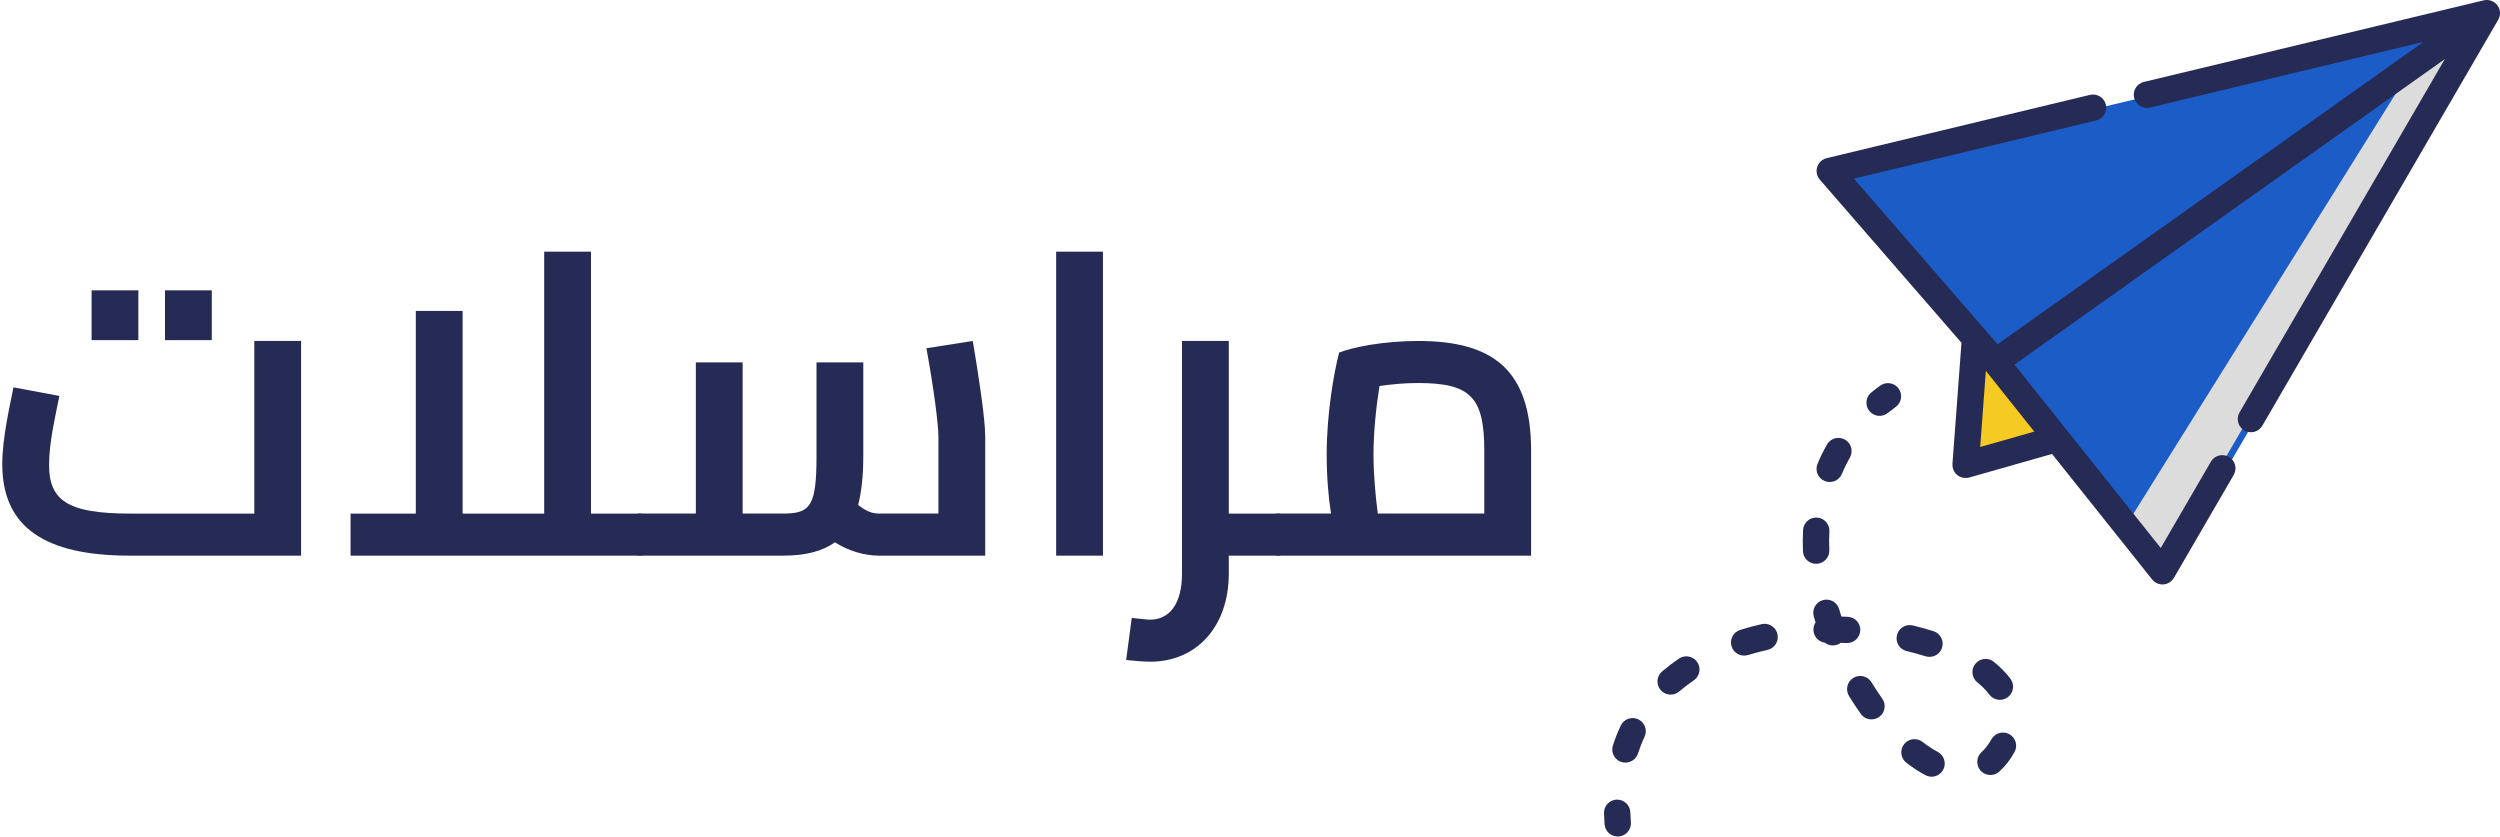
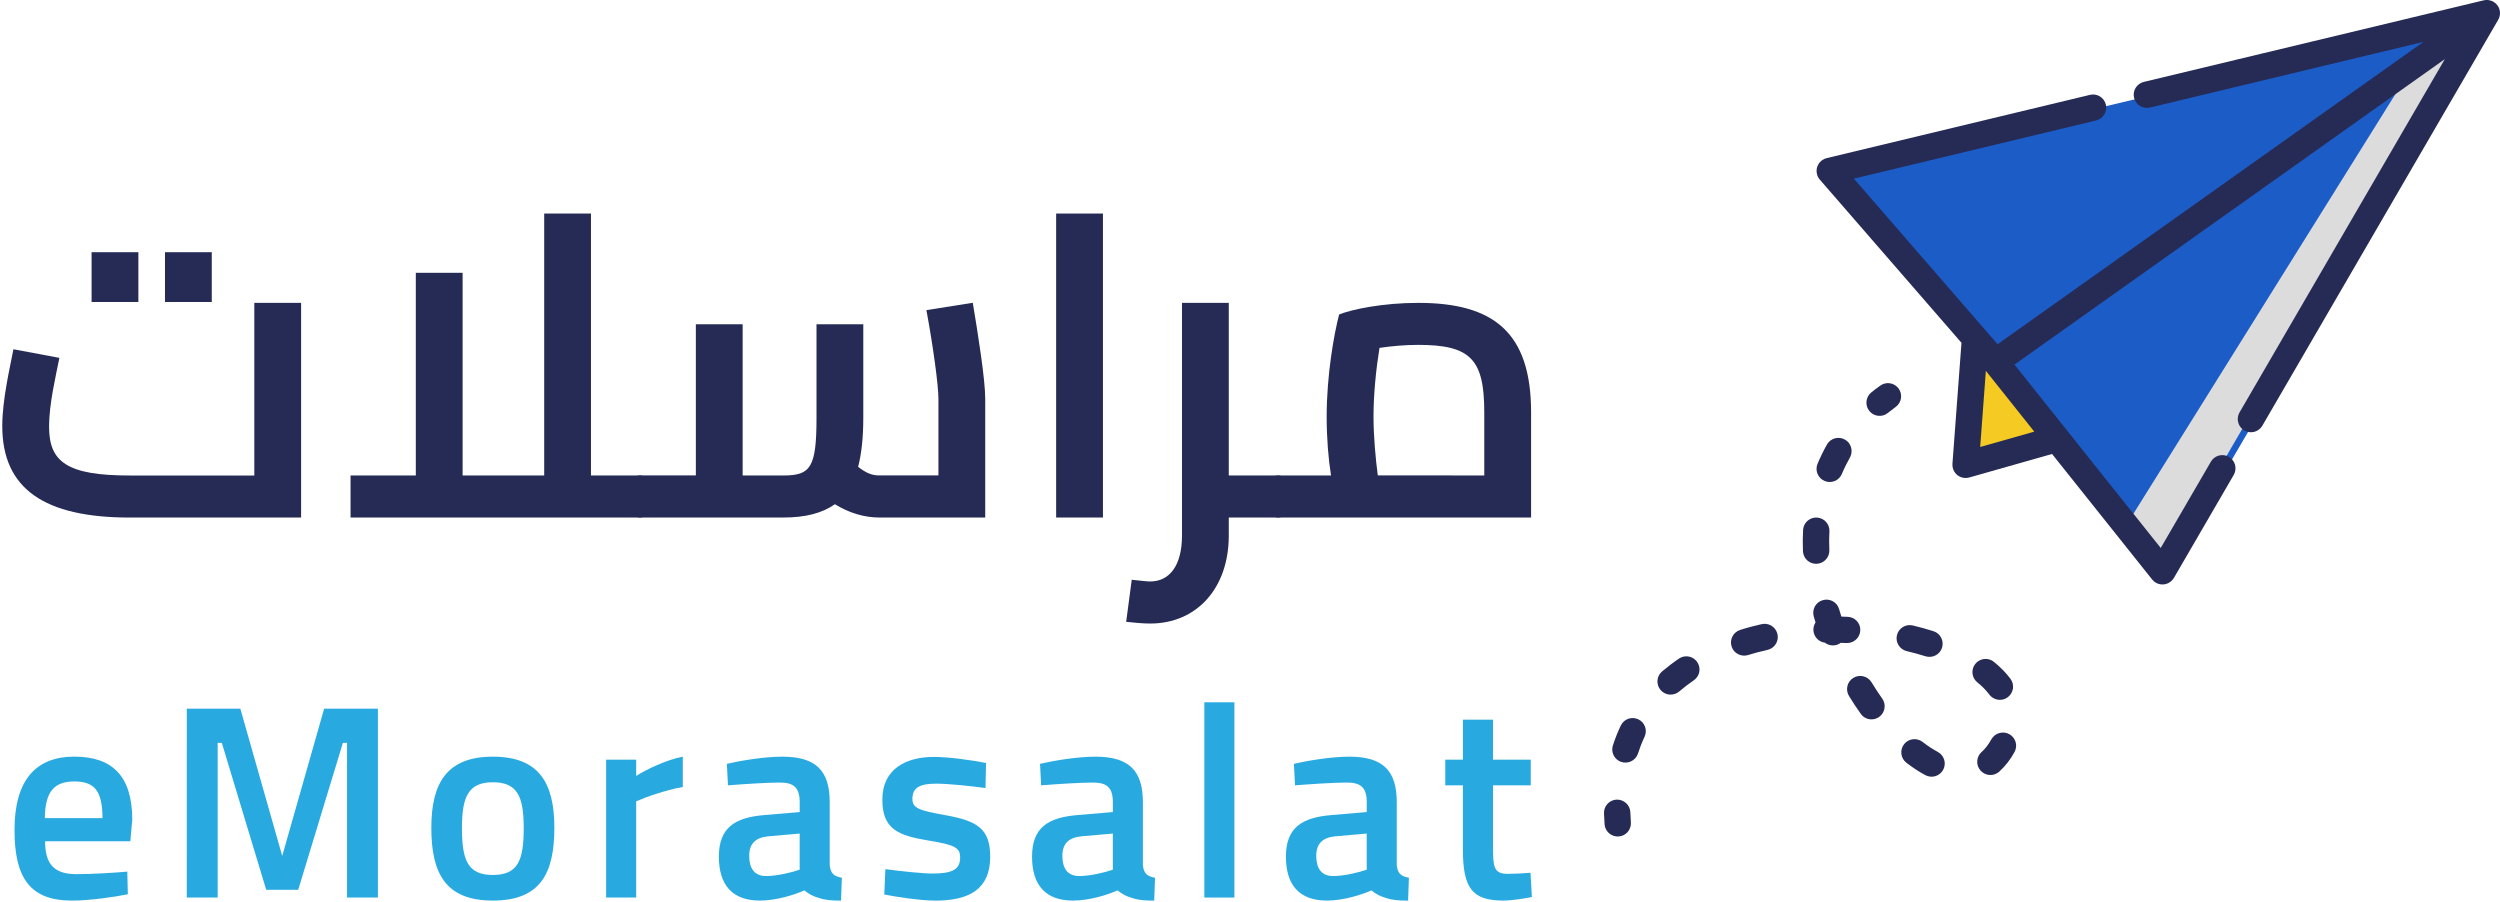
- <svg xmlns="http://www.w3.org/2000/svg" version="1.1" id="Layer_1" x="0px" y="0px" width="131.135px" height="43.879px" viewBox="0 0 131.135 43.879" enable-background="new 0 0 131.135 43.879" xml:space="preserve">
+ <svg xmlns="http://www.w3.org/2000/svg" version="1.1" id="Layer_1" x="0px" y="0px" width="131.135px" height="47.279px" viewBox="0 0 131.135 47.279" enable-background="new 0 0 131.135 47.279" xml:space="preserve">
  <g>
-     <path fill="#F5CA23" d="M103.89,18.008l-0.484,6.485l4.701-1.33" />
-     <path fill="#1C5CC7" d="M104.815,19.105l8.783,10.944L130.664,0.87L104.815,19.105z" />
-     <path fill="#DCDCDC" d="M126.592,3.426l-15.196,24.337l1.826,2.286L130.196,0.87L126.592,3.426z" />
-     <path fill="#1C5CC7" d="M104.542,18.936l-8.657-9.892l34.312-8.172L104.542,18.936z" />
-     <path fill="#262B56" d="M131.093,0.926c0.014-0.035,0.022-0.071,0.03-0.108V0.813c0.007-0.037,0.011-0.073,0.012-0.11V0.697   c0-0.037-0.002-0.074-0.008-0.11V0.583c-0.006-0.035-0.015-0.069-0.024-0.103l-0.004-0.011c-0.008-0.021-0.017-0.044-0.025-0.066   l-0.014-0.028l-0.009-0.015c-0.016-0.03-0.034-0.059-0.056-0.086l-0.01-0.011c-0.021-0.028-0.045-0.055-0.071-0.079l-0.005-0.005   l-0.006-0.003c-0.024-0.024-0.055-0.045-0.084-0.065l-0.01-0.007c-0.029-0.019-0.062-0.035-0.094-0.048l-0.012-0.006   c-0.033-0.013-0.066-0.023-0.1-0.031l-0.01-0.003c-0.035-0.007-0.07-0.013-0.104-0.015h-0.011   c-0.066-0.004-0.135,0.001-0.199,0.017l-17.825,4.28c-0.371,0.089-0.601,0.463-0.511,0.834s0.463,0.6,0.834,0.51l0,0l14.348-3.447   l-0.88,0.624l-21.462,15.236l-7.539-8.684l12.706-3.051c0.37-0.089,0.6-0.462,0.511-0.833c-0.09-0.371-0.463-0.6-0.834-0.51   L95.817,8.295c-0.371,0.089-0.601,0.462-0.512,0.833c0.026,0.107,0.077,0.207,0.149,0.291l7.433,8.562l-0.473,6.35   c-0.027,0.381,0.256,0.713,0.636,0.74c0.082,0.008,0.164-0.003,0.243-0.023l4.346-1.236l5.25,6.585   c0.238,0.299,0.674,0.349,0.973,0.11c0.068-0.055,0.125-0.121,0.168-0.194l3.15-5.423c0.18-0.338,0.051-0.756-0.285-0.936   c-0.32-0.17-0.72-0.064-0.912,0.242l-2.643,4.547l-7.671-9.619l22.573-16.026L117.46,21.655c-0.18,0.337-0.052,0.756,0.285,0.937   c0.32,0.17,0.719,0.064,0.912-0.244l12.384-21.31V1.035c0.021-0.033,0.036-0.068,0.05-0.104L131.093,0.926z M103.869,23.446   l0.297-3.993l2.54,3.186L103.869,23.446L103.869,23.446z" />
-     <path fill="#262B56" d="M99.589,20.379c0.225,0.308,0.158,0.739-0.15,0.964l0,0c-0.141,0.102-0.276,0.208-0.41,0.315   c-0.293,0.242-0.729,0.199-0.971-0.096c0,0,0-0.001-0.002-0.002c-0.24-0.295-0.197-0.73,0.098-0.971l0,0   c0.152-0.124,0.31-0.245,0.47-0.36C98.931,20.004,99.362,20.071,99.589,20.379L99.589,20.379z M95.291,29.573l-0.028,0.002   c-0.371,0-0.676-0.293-0.691-0.662c-0.014-0.379-0.014-0.759,0.007-1.138c0.034-0.381,0.373-0.659,0.753-0.625   c0.357,0.033,0.632,0.336,0.628,0.694c-0.019,0.338-0.019,0.675-0.004,1.012C95.97,29.237,95.672,29.559,95.291,29.573z    M92.372,32.747c0.367-0.104,0.75,0.11,0.854,0.479c0.104,0.367-0.108,0.751-0.478,0.854c-0.022,0.008-0.047,0.014-0.071,0.018   c-0.337,0.076-0.67,0.164-0.988,0.262c-0.364,0.111-0.752-0.093-0.863-0.457c-0.112-0.363,0.092-0.75,0.455-0.861   c0-0.002,0.002-0.002,0.002-0.002C91.634,32.928,92.002,32.831,92.372,32.747z M88.104,34.522c0.328-0.193,0.752-0.085,0.946,0.243   c0.179,0.302,0.104,0.688-0.175,0.901c-0.277,0.188-0.544,0.39-0.789,0.601c-0.288,0.25-0.725,0.219-0.975-0.067   c0,0,0-0.002-0.002-0.002c-0.248-0.289-0.219-0.725,0.07-0.974c0-0.001,0.002-0.002,0.002-0.002   C87.472,34.976,87.78,34.741,88.104,34.522z M104.351,36.435c-0.186-0.24-0.397-0.457-0.636-0.646   c-0.296-0.242-0.339-0.678-0.098-0.973s0.677-0.34,0.972-0.098c0.34,0.275,0.633,0.574,0.866,0.884   c0.229,0.304,0.169,0.735-0.136,0.966c-0.119,0.092-0.266,0.141-0.416,0.141C104.687,36.709,104.481,36.607,104.351,36.435z    M85.933,37.73c0.346,0.162,0.493,0.573,0.33,0.918c0,0,0,0,0,0.001c-0.139,0.296-0.258,0.602-0.357,0.912   c-0.137,0.355-0.538,0.531-0.895,0.395c-0.324-0.125-0.505-0.474-0.422-0.811c0.118-0.372,0.26-0.736,0.426-1.084   c0.162-0.346,0.574-0.493,0.92-0.33L85.933,37.73z M95.711,25.23c-0.353-0.146-0.521-0.549-0.374-0.901c0,0,0.001,0,0.001-0.002   c0.149-0.355,0.319-0.703,0.511-1.041c0.207-0.32,0.635-0.414,0.957-0.209c0.299,0.19,0.403,0.577,0.244,0.895   c-0.162,0.285-0.309,0.582-0.436,0.887C96.468,25.209,96.063,25.377,95.711,25.23z M100.999,34.424   c-0.325-0.104-0.654-0.194-0.986-0.272c-0.371-0.089-0.6-0.461-0.512-0.832c0.088-0.37,0.461-0.601,0.832-0.513   c0.372,0.089,0.738,0.189,1.086,0.301c0.363,0.115,0.564,0.504,0.448,0.868C101.751,34.338,101.362,34.54,100.999,34.424z    M101.646,39.442c0.336,0.182,0.463,0.6,0.281,0.936c-0.18,0.336-0.599,0.463-0.935,0.281l0,0c-0.349-0.188-0.681-0.406-0.994-0.65   c-0.302-0.232-0.356-0.668-0.124-0.969c0.234-0.304,0.668-0.357,0.971-0.125l0,0C101.114,39.125,101.385,39.303,101.646,39.442z    M105.397,38.51c0.334,0.184,0.457,0.604,0.272,0.938c0,0,0,0-0.001,0.002c-0.206,0.385-0.479,0.732-0.8,1.027   c-0.283,0.254-0.722,0.23-0.976-0.053c0-0.002,0-0.002-0.002-0.002c-0.254-0.285-0.229-0.721,0.055-0.975c0,0,0-0.002,0.002-0.002   c0.186-0.166,0.357-0.39,0.509-0.664C104.644,38.448,105.063,38.327,105.397,38.51L105.397,38.51z M97.58,33.066   c-0.017,0.382-0.337,0.677-0.718,0.664c-0.104-0.004-0.207-0.008-0.309-0.01c-0.248,0.182-0.586,0.18-0.83-0.007   c-0.379-0.049-0.646-0.396-0.597-0.772c0.015-0.104,0.052-0.206,0.108-0.294l-0.094-0.313c-0.104-0.367,0.106-0.75,0.476-0.855   c0.366-0.105,0.75,0.105,0.854,0.473l0,0c0.037,0.131,0.076,0.26,0.117,0.389c0.109,0.002,0.217,0.007,0.325,0.012   C97.298,32.364,97.597,32.686,97.58,33.066z M98.167,35.786c0.18,0.297,0.37,0.584,0.564,0.858   c0.222,0.312,0.147,0.741-0.162,0.962c-0.117,0.083-0.258,0.128-0.4,0.128c-0.225,0-0.436-0.106-0.564-0.29   c-0.213-0.3-0.422-0.615-0.619-0.938c-0.197-0.325-0.096-0.752,0.23-0.95S97.968,35.461,98.167,35.786L98.167,35.786L98.167,35.786   z M85.519,42.614c0.004,0.172,0.016,0.348,0.027,0.521c0.028,0.382-0.258,0.714-0.639,0.742c-0.381,0.027-0.713-0.258-0.741-0.64   c-0.015-0.194-0.024-0.39-0.03-0.581c-0.012-0.383,0.288-0.701,0.67-0.713C85.187,41.934,85.507,42.232,85.519,42.614z" />
+     <path fill="#F5CA23" d="M103.89,18.008l-0.484,6.484l4.701-1.33" />
+     <path fill="#1C5CC7" d="M104.815,19.105l8.783,10.943l17.064-29.18L104.815,19.105z" />
+     <path fill="#DCDCDC" d="M126.592,3.426l-15.196,24.339l1.826,2.285l16.975-29.18L126.592,3.426z" />
+     <path fill="#1C5CC7" d="M104.542,18.936l-8.657-9.894l34.312-8.172L104.542,18.936z" />
+     <path fill="#262B56" d="M131.093,0.926c0.014-0.033,0.022-0.069,0.03-0.106V0.813c0.007-0.037,0.011-0.073,0.012-0.11V0.697   c0-0.037-0.002-0.074-0.008-0.11V0.583c-0.006-0.035-0.015-0.067-0.024-0.103l-0.004-0.013c-0.008-0.021-0.017-0.044-0.024-0.064   l-0.015-0.028l-0.009-0.015c-0.016-0.03-0.034-0.061-0.056-0.086l-0.01-0.011c-0.021-0.028-0.045-0.057-0.071-0.079l-0.005-0.005   l-0.006-0.005c-0.024-0.022-0.055-0.045-0.084-0.063l-0.01-0.007c-0.029-0.021-0.063-0.035-0.095-0.048l-0.012-0.008   c-0.033-0.013-0.065-0.021-0.101-0.029l-0.01-0.003c-0.035-0.009-0.07-0.015-0.104-0.017h-0.012   c-0.065-0.004-0.135,0.001-0.199,0.019l-17.824,4.278c-0.371,0.091-0.602,0.463-0.512,0.834c0.091,0.371,0.463,0.602,0.834,0.512   l0,0l14.349-3.447l-0.88,0.624l-21.462,15.236L97.244,9.37l12.706-3.051c0.369-0.089,0.6-0.462,0.511-0.833   c-0.09-0.371-0.463-0.601-0.834-0.51l-13.81,3.318c-0.371,0.089-0.602,0.462-0.512,0.833c0.025,0.107,0.076,0.207,0.148,0.291   l7.434,8.563l-0.474,6.35c-0.026,0.38,0.256,0.712,0.636,0.74c0.082,0.007,0.164-0.003,0.243-0.024l4.347-1.234l5.25,6.585   c0.237,0.299,0.674,0.349,0.973,0.108c0.068-0.055,0.125-0.119,0.168-0.192l3.15-5.423c0.18-0.339,0.051-0.758-0.285-0.938   c-0.32-0.17-0.721-0.063-0.912,0.243l-2.644,4.547l-7.671-9.619L128.242,3.1L117.46,21.655c-0.18,0.337-0.052,0.756,0.285,0.937   c0.32,0.172,0.719,0.064,0.912-0.242l12.384-21.312V1.035c0.021-0.033,0.036-0.068,0.05-0.104L131.093,0.926z M103.869,23.446   l0.297-3.993l2.54,3.188L103.869,23.446L103.869,23.446z" />
+     <path fill="#262B56" d="M99.589,20.379c0.225,0.31,0.158,0.739-0.15,0.964l0,0c-0.141,0.104-0.275,0.208-0.41,0.315   c-0.293,0.242-0.729,0.199-0.971-0.096c0,0,0-0.001-0.002-0.002c-0.24-0.295-0.197-0.73,0.098-0.973l0,0   c0.152-0.124,0.311-0.245,0.471-0.358C98.931,20.004,99.362,20.071,99.589,20.379L99.589,20.379z M95.291,29.573l-0.028,0.001   c-0.371,0-0.676-0.292-0.691-0.662c-0.014-0.379-0.014-0.758,0.008-1.137c0.033-0.381,0.373-0.66,0.753-0.625   c0.356,0.033,0.632,0.336,0.628,0.693c-0.02,0.339-0.02,0.676-0.004,1.013C95.97,29.237,95.672,29.559,95.291,29.573z    M92.372,32.747c0.367-0.104,0.75,0.11,0.854,0.479c0.104,0.366-0.107,0.751-0.478,0.854c-0.022,0.007-0.047,0.013-0.071,0.019   c-0.337,0.074-0.67,0.162-0.988,0.262c-0.363,0.11-0.752-0.093-0.862-0.457c-0.112-0.364,0.092-0.75,0.454-0.862   c0-0.001,0.003-0.001,0.003-0.001C91.634,32.927,92.002,32.831,92.372,32.747z M88.104,34.522c0.328-0.194,0.752-0.085,0.945,0.243   c0.18,0.302,0.104,0.688-0.175,0.9c-0.276,0.188-0.544,0.391-0.789,0.602c-0.288,0.25-0.726,0.219-0.976-0.068   c0,0,0-0.002-0.002-0.002c-0.248-0.288-0.219-0.724,0.07-0.973c0-0.001,0.002-0.002,0.002-0.002   C87.472,34.976,87.78,34.74,88.104,34.522z M104.351,36.435c-0.186-0.24-0.396-0.457-0.636-0.646   c-0.296-0.241-0.339-0.677-0.098-0.972s0.677-0.34,0.972-0.1c0.34,0.276,0.633,0.574,0.866,0.886   c0.229,0.304,0.169,0.734-0.136,0.966c-0.119,0.092-0.266,0.141-0.416,0.141C104.687,36.709,104.481,36.607,104.351,36.435z    M85.933,37.73c0.346,0.162,0.493,0.571,0.33,0.918c0,0,0,0,0,0.001c-0.139,0.296-0.258,0.601-0.357,0.912   c-0.137,0.354-0.537,0.53-0.895,0.395c-0.324-0.126-0.505-0.474-0.422-0.811c0.118-0.372,0.26-0.737,0.426-1.084   c0.162-0.347,0.574-0.493,0.92-0.33L85.933,37.73z M95.711,25.23c-0.353-0.146-0.521-0.549-0.374-0.901   c0-0.001,0.001-0.001,0.001-0.002c0.149-0.354,0.319-0.704,0.511-1.041c0.207-0.321,0.635-0.415,0.957-0.209   c0.299,0.19,0.403,0.577,0.244,0.896c-0.162,0.284-0.309,0.58-0.436,0.887C96.468,25.21,96.063,25.377,95.711,25.23z    M100.999,34.424c-0.325-0.104-0.654-0.192-0.986-0.271c-0.371-0.089-0.6-0.461-0.512-0.832s0.461-0.603,0.832-0.513   c0.372,0.089,0.738,0.188,1.086,0.301c0.363,0.115,0.564,0.504,0.448,0.868C101.751,34.339,101.362,34.539,100.999,34.424z    M101.646,39.442c0.336,0.181,0.463,0.6,0.281,0.936c-0.18,0.336-0.599,0.462-0.935,0.281l0,0   c-0.349-0.188-0.681-0.407-0.994-0.651c-0.302-0.23-0.356-0.667-0.124-0.969c0.234-0.303,0.668-0.355,0.971-0.124l0,0   C101.114,39.125,101.385,39.302,101.646,39.442z M105.397,38.51c0.334,0.186,0.457,0.604,0.271,0.938c0,0,0,0-0.001,0.001   c-0.206,0.386-0.479,0.733-0.8,1.028c-0.283,0.254-0.723,0.229-0.977-0.055c0-0.002,0-0.002-0.002-0.002   c-0.254-0.283-0.229-0.721,0.055-0.975c0,0,0-0.001,0.002-0.001c0.187-0.166,0.357-0.39,0.51-0.664   C104.644,38.447,105.063,38.326,105.397,38.51L105.397,38.51z M97.58,33.066c-0.017,0.381-0.337,0.677-0.718,0.664   c-0.104-0.004-0.207-0.008-0.309-0.01c-0.248,0.182-0.587,0.18-0.83-0.008c-0.379-0.049-0.646-0.396-0.598-0.771   c0.016-0.105,0.053-0.206,0.107-0.294l-0.094-0.313c-0.104-0.367,0.106-0.75,0.477-0.854c0.365-0.106,0.75,0.104,0.854,0.473l0,0   c0.037,0.13,0.076,0.26,0.117,0.389c0.109,0.002,0.217,0.008,0.325,0.013C97.298,32.364,97.597,32.686,97.58,33.066z    M98.167,35.786c0.18,0.296,0.37,0.584,0.564,0.858c0.222,0.311,0.146,0.739-0.162,0.962c-0.117,0.083-0.258,0.128-0.4,0.128   c-0.225,0-0.436-0.107-0.564-0.29c-0.213-0.3-0.422-0.615-0.619-0.938c-0.196-0.324-0.096-0.752,0.23-0.949   C97.542,35.358,97.968,35.461,98.167,35.786L98.167,35.786L98.167,35.786z M85.519,42.614c0.004,0.172,0.017,0.347,0.027,0.521   c0.028,0.383-0.258,0.715-0.639,0.741c-0.381,0.028-0.713-0.258-0.741-0.639c-0.015-0.194-0.024-0.39-0.03-0.582   c-0.012-0.382,0.288-0.7,0.67-0.712C85.187,41.934,85.507,42.232,85.519,42.614z" />
  </g>
  <g>
-     <path fill="#262B56" d="M15.794,17.885v11.261H6.808c-4.481,0-6.689-1.509-6.689-4.797c0-1.396,0.406-3.085,0.586-4.031l2.41,0.451   c-0.181,0.923-0.541,2.41-0.541,3.604c0,1.846,0.924,2.566,4.234,2.566h6.531v-9.054L15.794,17.885L15.794,17.885z M7.258,17.84   H4.804v-2.612h2.454V17.84z M11.109,17.84H8.654v-2.612h2.455V17.84z" />
-     <path fill="#262B56" d="M34.018,28.042c0,0.676-0.09,1.104-0.45,1.104h-15.18v-2.207h3.423v-10.63h2.455v10.63h4.279V13.201h2.454   v13.738h2.568C33.928,26.939,34.018,27.368,34.018,28.042z" />
-     <path fill="#262B56" d="M51.679,22.907v6.239h-5.563c-0.788,0-1.6-0.248-2.32-0.698c-0.676,0.473-1.554,0.698-2.702,0.698h-7.522   c-0.383,0-0.45-0.429-0.45-1.104s0.067-1.104,0.45-1.104H36.5V19.01h2.455v7.928h2.14c1.419,0,1.734-0.404,1.734-3.018V19.01h2.454   v4.911c0,1.014-0.09,1.869-0.27,2.566c0.428,0.338,0.743,0.451,1.104,0.451h3.107v-4.031c0-0.676-0.27-2.704-0.63-4.64l2.432-0.383   C51.296,19.484,51.679,21.917,51.679,22.907z" />
-     <path fill="#262B56" d="M55.399,13.201h2.455v15.945h-2.455V13.201z" />
-     <path fill="#262B56" d="M67.495,28.042c0,0.676-0.09,1.104-0.45,1.104h-2.59v0.946c0,2.771-1.689,4.617-4.122,4.617   c-0.383,0-0.855-0.045-1.261-0.09l0.292-2.207c0.451,0.045,0.767,0.09,0.969,0.09c1.014,0,1.667-0.834,1.667-2.41V17.885h2.455   v9.054h2.59C67.405,26.939,67.495,27.368,67.495,28.042z" />
-     <path fill="#262B56" d="M80.312,23.627v5.519H67.046c-0.383,0-0.449-0.429-0.449-1.104s0.066-1.104,0.449-1.104h2.771   c-0.137-0.855-0.227-1.938-0.227-3.085c0-2.185,0.383-4.324,0.653-5.36c0.676-0.271,2.297-0.608,4.144-0.608   C78.329,17.885,80.312,19.417,80.312,23.627z M77.856,26.939v-3.312c0-2.792-0.722-3.536-3.469-3.536   c-0.699,0-1.42,0.067-2.027,0.158c-0.18,1.104-0.314,2.432-0.314,3.604c0,1.059,0.112,2.229,0.225,3.085H77.856z" />
+     <path fill="#262B56" d="M15.794,15.885v11.263H6.808c-4.481,0-6.689-1.509-6.689-4.797c0-1.396,0.406-3.085,0.586-4.031l2.41,0.451   c-0.181,0.923-0.541,2.41-0.541,3.604c0,1.848,0.924,2.567,4.234,2.567h6.531v-9.056L15.794,15.885L15.794,15.885z M7.258,15.84   H4.804v-2.61h2.454V15.84z M11.109,15.84H8.654v-2.61h2.455V15.84z" />
+     <path fill="#262B56" d="M34.018,26.042c0,0.676-0.09,1.104-0.45,1.104h-15.18v-2.207h3.423v-10.63h2.455v10.63h4.279V11.201h2.454   v13.738h2.568C33.928,24.939,34.018,25.367,34.018,26.042z" />
+     <path fill="#262B56" d="M51.679,20.907v6.239h-5.563c-0.788,0-1.6-0.248-2.32-0.698c-0.676,0.473-1.554,0.698-2.702,0.698h-7.522   c-0.383,0-0.45-0.43-0.45-1.104s0.067-1.104,0.45-1.104H36.5V17.01h2.455v7.93h2.14c1.419,0,1.734-0.405,1.734-3.02v-4.91h2.454   v4.91c0,1.016-0.09,1.869-0.27,2.567c0.428,0.338,0.743,0.451,1.104,0.451h3.107v-4.032c0-0.675-0.27-2.703-0.63-4.639l2.432-0.385   C51.296,17.484,51.679,19.917,51.679,20.907z" />
+     <path fill="#262B56" d="M55.399,11.201h2.455v15.945h-2.455V11.201z" />
+     <path fill="#262B56" d="M67.495,26.042c0,0.676-0.09,1.104-0.45,1.104h-2.59v0.944c0,2.771-1.689,4.617-4.122,4.617   c-0.383,0-0.855-0.045-1.261-0.09l0.292-2.207c0.451,0.045,0.767,0.09,0.969,0.09c1.014,0,1.667-0.833,1.667-2.41V15.885h2.455   v9.056h2.59C67.405,24.939,67.495,25.367,67.495,26.042z" />
+     <path fill="#262B56" d="M80.312,21.628v5.52H67.046c-0.383,0-0.449-0.43-0.449-1.104s0.066-1.104,0.449-1.104h2.771   c-0.137-0.856-0.228-1.938-0.228-3.085c0-2.187,0.384-4.324,0.653-5.36c0.676-0.271,2.297-0.608,4.145-0.608   C78.329,15.885,80.312,17.417,80.312,21.628z M77.856,24.939v-3.313c0-2.792-0.723-3.536-3.469-3.536   c-0.699,0-1.421,0.067-2.027,0.158c-0.18,1.104-0.314,2.434-0.314,3.604c0,1.058,0.112,2.229,0.225,3.085L77.856,24.939   L77.856,24.939z" />
+   </g>
+   <g>
+     <path fill="#28AAE1" d="M0.761,43.536c0-2.646,1.143-3.848,3.139-3.848c2.025,0,3.038,1.056,3.038,3.313l-0.102,1.128h-4.47   c0,1.157,0.435,1.723,1.635,1.723c0.839,0,2.025-0.072,2.676-0.132l0.029,1.188C5.997,47.052,4.71,47.24,3.769,47.24   C1.6,47.239,0.761,46.082,0.761,43.536z M5.375,42.914c0-1.432-0.419-1.924-1.476-1.924c-1.07,0-1.533,0.55-1.547,1.924H5.375z" />
+     <path fill="#28AAE1" d="M9.799,37.171h2.807l2.198,7.727l2.199-7.727h2.82v9.909h-1.62v-8.115h-0.217l-2.344,7.71h-1.678   l-2.329-7.71h-0.217v8.115h-1.62L9.799,37.171L9.799,37.171z" />
+     <path fill="#28AAE1" d="M22.625,43.42c0-2.343,0.811-3.73,3.226-3.73c2.431,0,3.227,1.389,3.227,3.73   c0,2.401-0.738,3.819-3.227,3.819C23.377,47.239,22.625,45.822,22.625,43.42z M27.471,43.42c0-1.664-0.347-2.387-1.62-2.387   c-1.258,0-1.62,0.723-1.62,2.387c0,1.68,0.29,2.476,1.62,2.476C27.196,45.894,27.471,45.098,27.471,43.42z" />
+     <path fill="#28AAE1" d="M31.794,39.847h1.576v0.854c0.521-0.333,1.563-0.839,2.445-1.012v1.591   c-0.955,0.174-1.953,0.536-2.445,0.752v5.048h-1.576V39.847z" />
+     <path fill="#28AAE1" d="M37.708,44.939c0-1.533,0.839-2.056,2.387-2.186l1.852-0.157v-0.521c0-0.781-0.333-1.027-1.042-1.027   s-1.967,0.087-2.72,0.146l-0.058-1.128c0.68-0.159,1.938-0.376,2.907-0.376c1.766,0,2.488,0.736,2.488,2.387v3.298   c0.044,0.436,0.217,0.593,0.637,0.666l-0.043,1.201c-0.492,0-0.854-0.029-1.172-0.145c-0.275-0.073-0.521-0.203-0.752-0.393   c-0.507,0.231-1.476,0.535-2.329,0.535C38.431,47.239,37.708,46.444,37.708,44.939z M41.946,45.619v-1.895l-1.664,0.145   c-0.65,0.072-0.983,0.376-0.983,1.027c0,0.636,0.261,1.056,0.883,1.056C40.76,45.952,41.526,45.764,41.946,45.619z" />
+     <path fill="#28AAE1" d="M46.384,46.921l0.058-1.331c0.753,0.103,1.938,0.231,2.474,0.231c1.042,0,1.447-0.217,1.447-0.839   c0-0.506-0.246-0.665-1.679-0.896c-1.591-0.261-2.401-0.606-2.401-2.141c0-1.635,1.273-2.242,2.705-2.242   c0.781,0,2.011,0.174,2.734,0.318l-0.029,1.314c-0.737-0.102-1.952-0.229-2.589-0.229c-0.868,0-1.244,0.217-1.244,0.795   c0,0.478,0.304,0.606,1.707,0.854c1.735,0.306,2.372,0.738,2.372,2.186c0,1.691-1.085,2.3-2.879,2.3   C48.322,47.239,47.107,47.065,46.384,46.921z" />
+     <path fill="#28AAE1" d="M54.135,44.939c0-1.533,0.839-2.056,2.387-2.186l1.852-0.157v-0.521c0-0.781-0.333-1.027-1.042-1.027   s-1.967,0.087-2.72,0.146l-0.058-1.128c0.68-0.159,1.938-0.376,2.908-0.376c1.765,0,2.487,0.736,2.487,2.387v3.298   c0.044,0.436,0.217,0.593,0.637,0.666l-0.043,1.201c-0.492,0-0.854-0.029-1.172-0.145c-0.275-0.073-0.521-0.203-0.753-0.393   c-0.506,0.231-1.475,0.535-2.328,0.535C54.857,47.239,54.135,46.444,54.135,44.939z M58.373,45.619v-1.895l-1.664,0.145   c-0.65,0.072-0.983,0.376-0.983,1.027c0,0.636,0.261,1.056,0.883,1.056C57.187,45.952,57.953,45.764,58.373,45.619z" />
+     <path fill="#28AAE1" d="M63.173,36.838h1.576V47.08h-1.576V36.838z" />
+     <path fill="#28AAE1" d="M67.452,44.939c0-1.533,0.839-2.056,2.387-2.186l1.852-0.157v-0.521c0-0.781-0.332-1.027-1.041-1.027   s-1.967,0.087-2.721,0.146l-0.058-1.128c0.68-0.159,1.938-0.376,2.907-0.376c1.766,0,2.488,0.736,2.488,2.387v3.298   c0.043,0.436,0.217,0.593,0.637,0.666l-0.043,1.201c-0.492,0-0.854-0.029-1.172-0.145c-0.275-0.073-0.521-0.203-0.752-0.393   c-0.508,0.231-1.478,0.535-2.33,0.535C68.175,47.239,67.452,46.444,67.452,44.939z M71.69,45.619v-1.895l-1.664,0.145   c-0.65,0.072-0.983,0.376-0.983,1.027c0,0.636,0.261,1.056,0.883,1.056C70.504,45.952,71.271,45.764,71.69,45.619z" />
+     <path fill="#28AAE1" d="M76.735,44.549v-3.354H75.81v-1.346h0.926V37.75h1.578v2.099h1.98v1.346h-1.98v3.182   c0,1.085,0.027,1.461,0.781,1.461c0.288,0,0.838-0.027,1.186-0.058l0.072,1.271c-0.42,0.089-1.1,0.188-1.476,0.188   C77.242,47.239,76.735,46.632,76.735,44.549z" />
  </g>
</svg>
